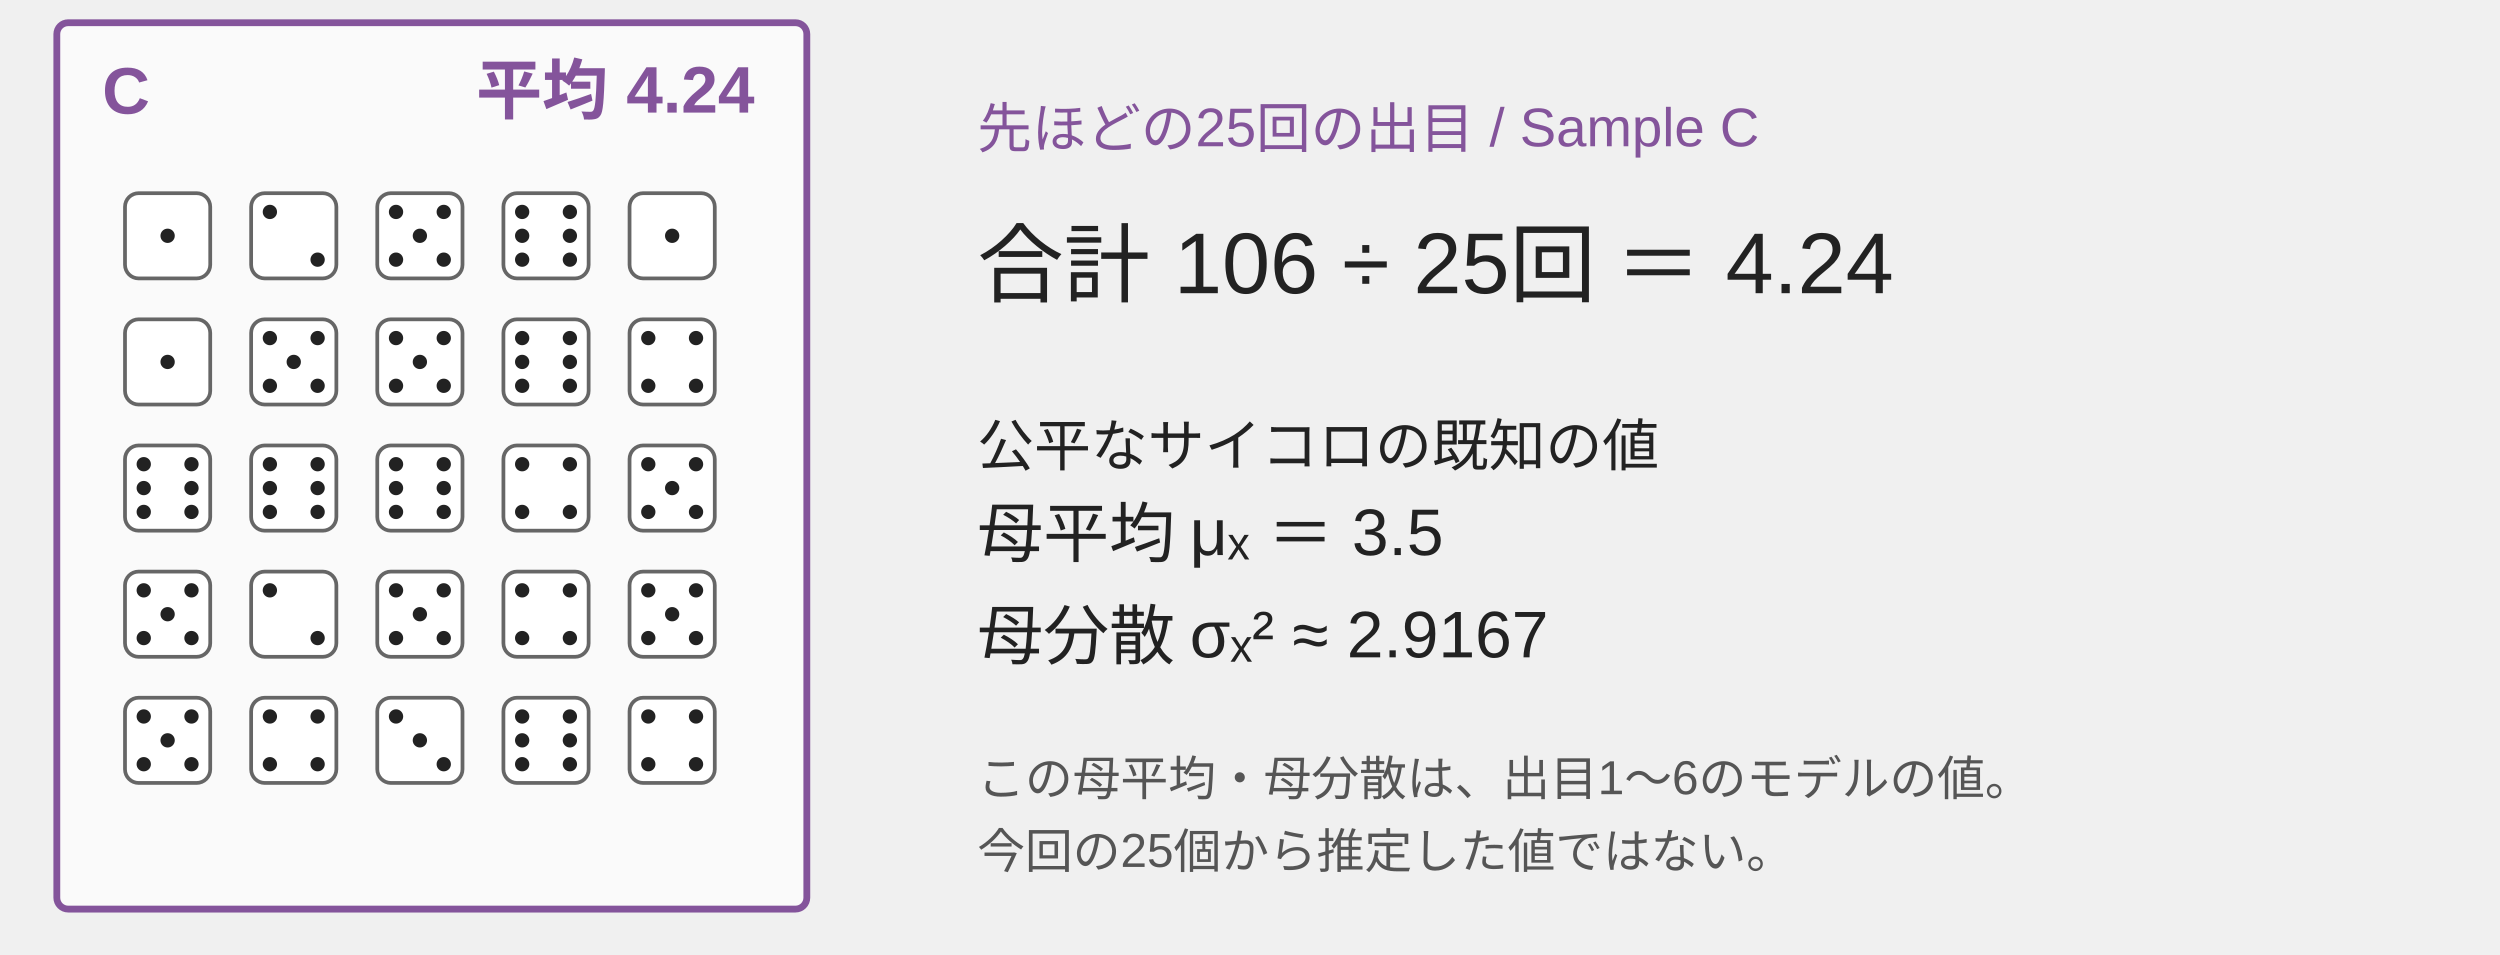
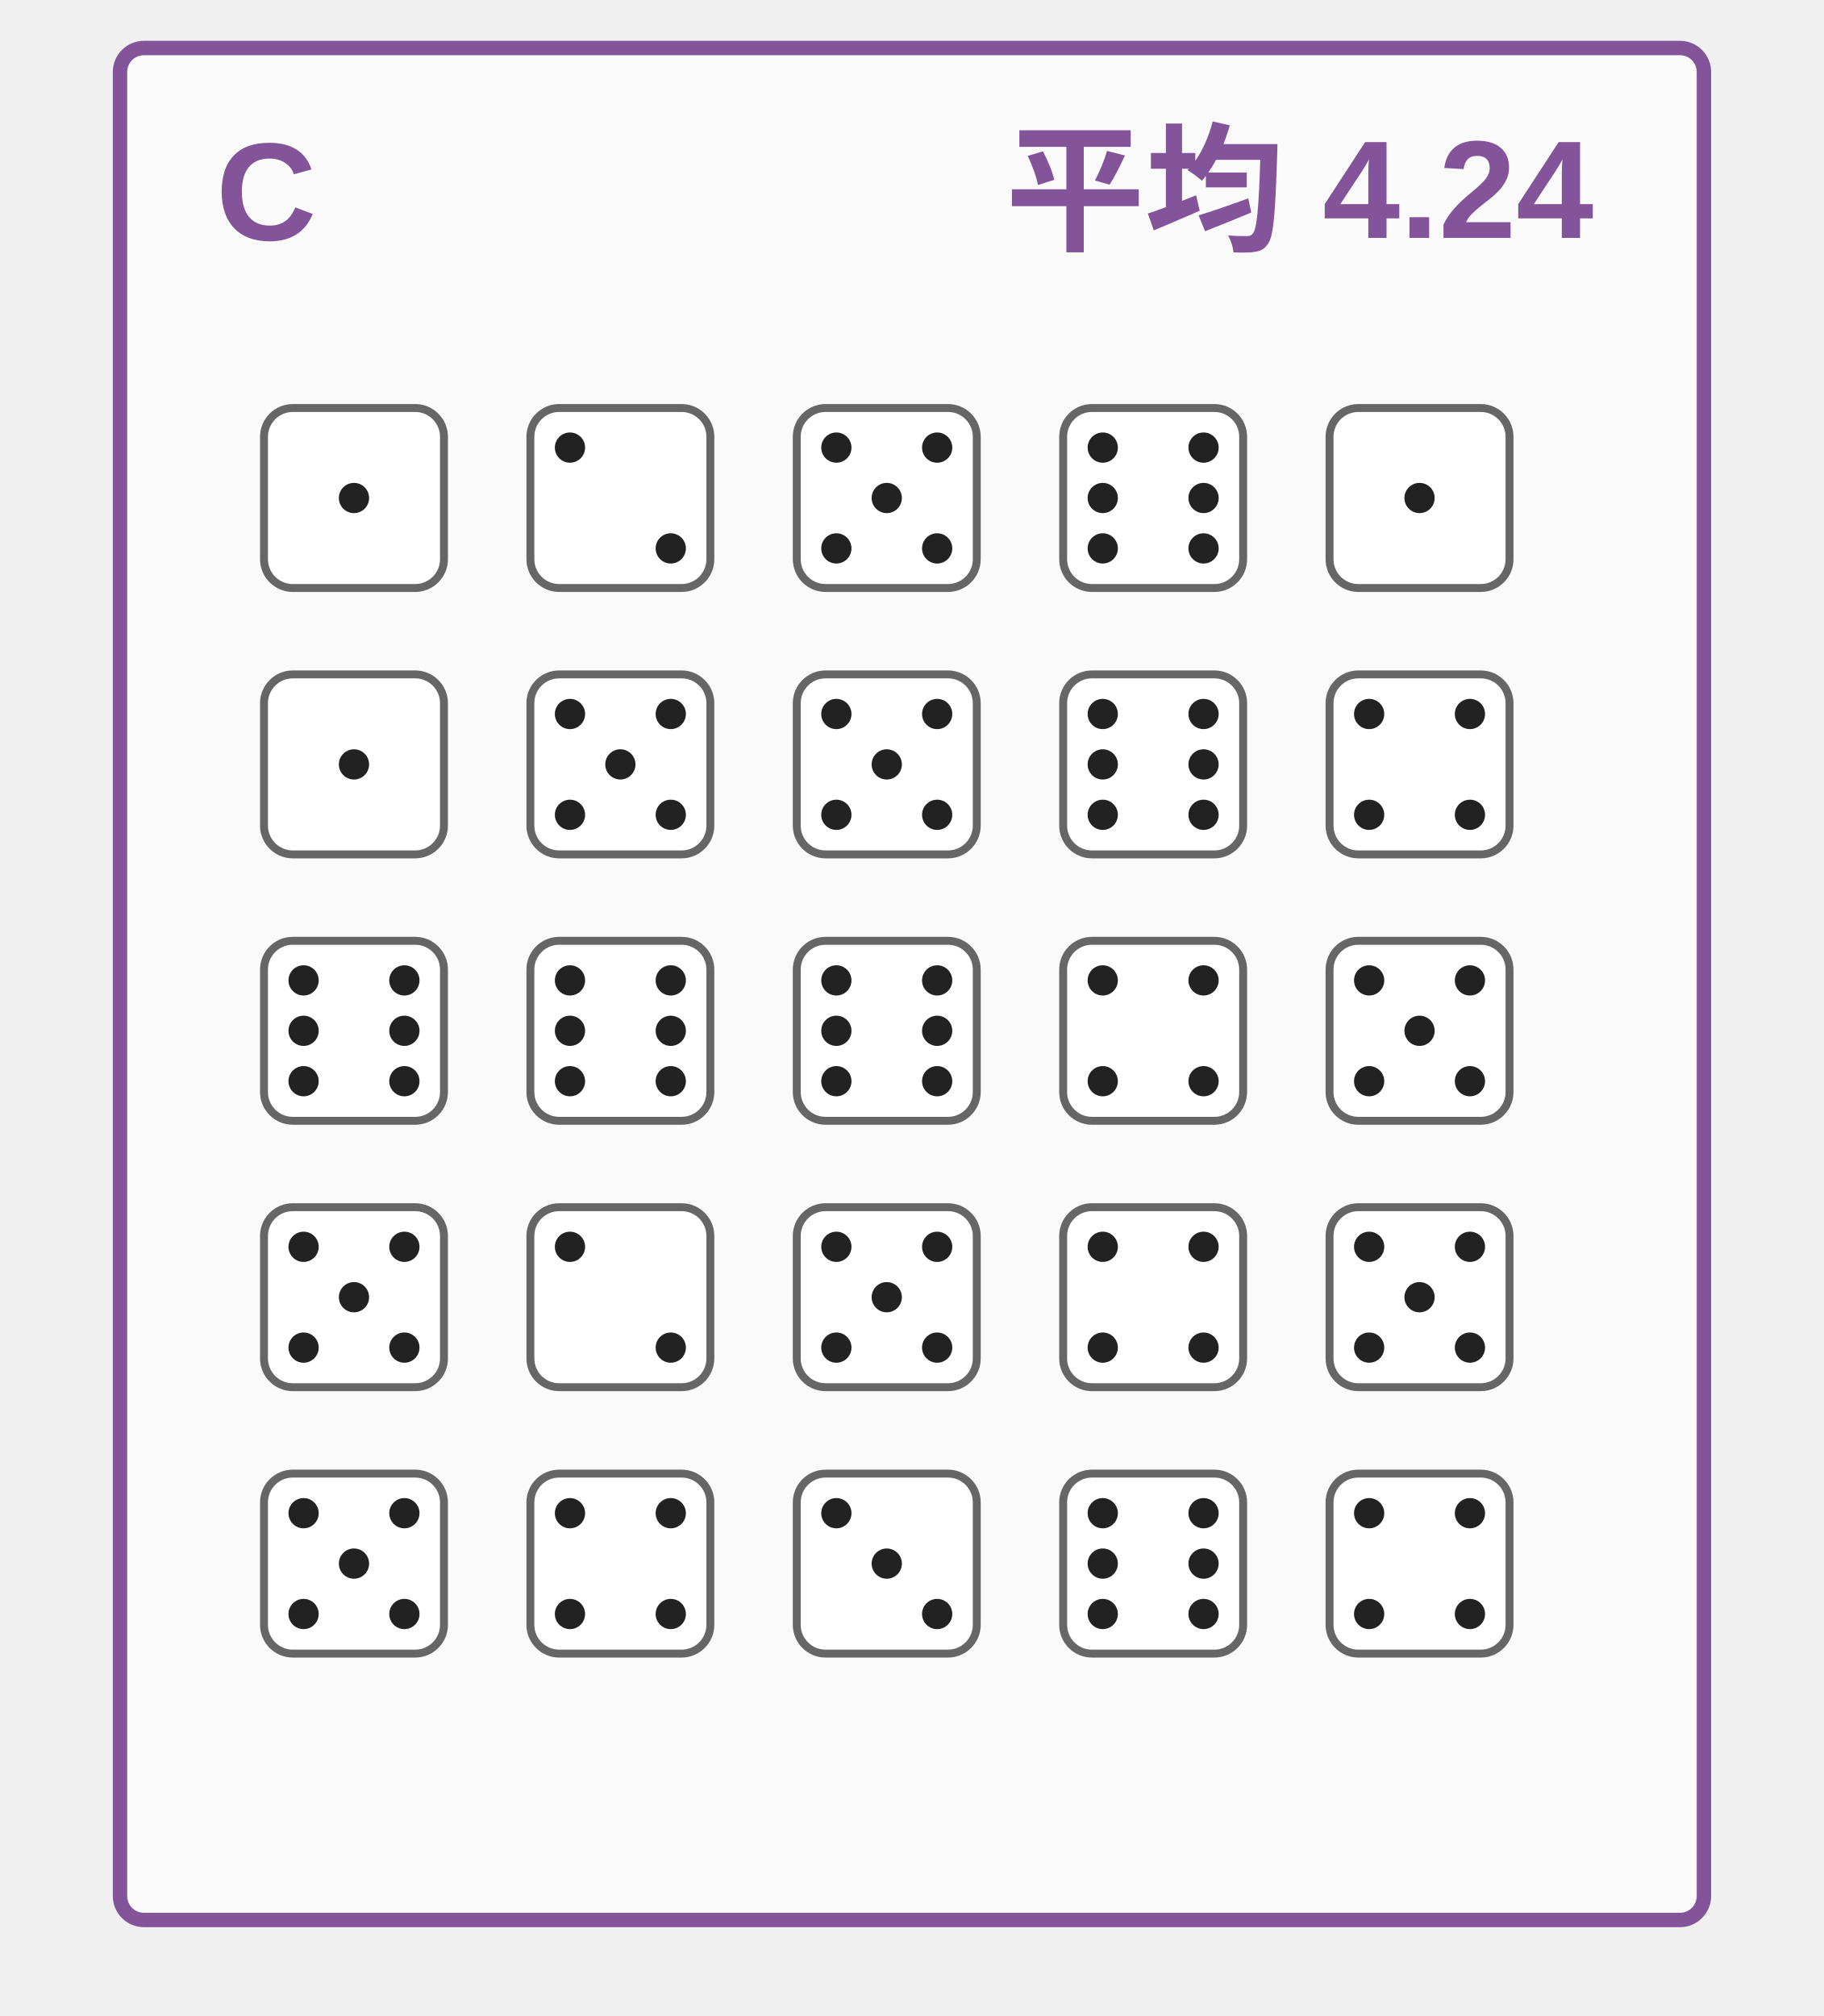
- <svg xmlns="http://www.w3.org/2000/svg" viewBox="0 0 1100 420" role="img" aria-label="前に使った25回の標本C。合計106、平均4.24。公平なサイコロの母平均3.5、母分散約2.9167。">
+ <svg xmlns="http://www.w3.org/2000/svg" viewBox="0 0 380 420" role="img" aria-label="前に使った25回の標本C。合計106、平均4.24。公平なサイコロの母平均3.5、母分散約2.9167。">
  <g font-family="Arial,Hiragino Sans,sans-serif" fill="#222">
    <rect x="25" y="10" width="330" height="390" rx="5" fill="#fafafa" stroke="#84549b" stroke-width="3" />
    <text x="45" y="50" fill="#84549b" font-size="29" font-weight="bold">C</text>
    <text x="332" y="50" text-anchor="end" fill="#84549b" font-size="29" font-weight="bold">平均 4.24</text>
    <g transform="translate(55,85) scale(1.5)">
      <g data-die="1" transform="translate(0,0)">
        <rect width="25" height="25" rx="4" fill="#fff" stroke="#666" stroke-width="1.1" />
        <circle cx="12.5" cy="12.5" r="2.1" fill="#222" />
      </g>
      <g data-die="2" transform="translate(37,0)">
        <rect width="25" height="25" rx="4" fill="#fff" stroke="#666" stroke-width="1.1" />
        <circle cx="5.5" cy="5.5" r="2.1" fill="#222" />
        <circle cx="19.5" cy="19.5" r="2.1" fill="#222" />
      </g>
      <g data-die="5" transform="translate(74,0)">
        <rect width="25" height="25" rx="4" fill="#fff" stroke="#666" stroke-width="1.1" />
        <circle cx="5.5" cy="5.5" r="2.1" fill="#222" />
        <circle cx="19.5" cy="5.5" r="2.1" fill="#222" />
        <circle cx="12.5" cy="12.5" r="2.1" fill="#222" />
        <circle cx="5.5" cy="19.5" r="2.1" fill="#222" />
        <circle cx="19.5" cy="19.5" r="2.1" fill="#222" />
      </g>
      <g data-die="6" transform="translate(111,0)">
        <rect width="25" height="25" rx="4" fill="#fff" stroke="#666" stroke-width="1.1" />
        <circle cx="5.5" cy="5.5" r="2.1" fill="#222" />
        <circle cx="19.5" cy="5.5" r="2.1" fill="#222" />
        <circle cx="5.5" cy="12.5" r="2.1" fill="#222" />
        <circle cx="19.5" cy="12.5" r="2.1" fill="#222" />
        <circle cx="5.5" cy="19.5" r="2.1" fill="#222" />
        <circle cx="19.5" cy="19.5" r="2.1" fill="#222" />
      </g>
      <g data-die="1" transform="translate(148,0)">
        <rect width="25" height="25" rx="4" fill="#fff" stroke="#666" stroke-width="1.1" />
        <circle cx="12.5" cy="12.5" r="2.1" fill="#222" />
      </g>
      <g data-die="1" transform="translate(0,37)">
        <rect width="25" height="25" rx="4" fill="#fff" stroke="#666" stroke-width="1.1" />
        <circle cx="12.5" cy="12.5" r="2.1" fill="#222" />
      </g>
      <g data-die="5" transform="translate(37,37)">
        <rect width="25" height="25" rx="4" fill="#fff" stroke="#666" stroke-width="1.1" />
        <circle cx="5.5" cy="5.5" r="2.1" fill="#222" />
        <circle cx="19.5" cy="5.5" r="2.1" fill="#222" />
        <circle cx="12.5" cy="12.5" r="2.1" fill="#222" />
        <circle cx="5.5" cy="19.5" r="2.1" fill="#222" />
        <circle cx="19.5" cy="19.5" r="2.1" fill="#222" />
      </g>
      <g data-die="5" transform="translate(74,37)">
        <rect width="25" height="25" rx="4" fill="#fff" stroke="#666" stroke-width="1.1" />
        <circle cx="5.5" cy="5.5" r="2.1" fill="#222" />
        <circle cx="19.5" cy="5.5" r="2.1" fill="#222" />
        <circle cx="12.5" cy="12.5" r="2.1" fill="#222" />
        <circle cx="5.5" cy="19.5" r="2.1" fill="#222" />
        <circle cx="19.5" cy="19.5" r="2.1" fill="#222" />
      </g>
      <g data-die="6" transform="translate(111,37)">
        <rect width="25" height="25" rx="4" fill="#fff" stroke="#666" stroke-width="1.1" />
        <circle cx="5.5" cy="5.5" r="2.1" fill="#222" />
        <circle cx="19.5" cy="5.5" r="2.1" fill="#222" />
        <circle cx="5.5" cy="12.5" r="2.1" fill="#222" />
        <circle cx="19.5" cy="12.5" r="2.1" fill="#222" />
        <circle cx="5.5" cy="19.5" r="2.1" fill="#222" />
        <circle cx="19.5" cy="19.5" r="2.1" fill="#222" />
      </g>
      <g data-die="4" transform="translate(148,37)">
        <rect width="25" height="25" rx="4" fill="#fff" stroke="#666" stroke-width="1.1" />
        <circle cx="5.5" cy="5.5" r="2.1" fill="#222" />
        <circle cx="19.5" cy="5.5" r="2.1" fill="#222" />
        <circle cx="5.5" cy="19.5" r="2.1" fill="#222" />
        <circle cx="19.5" cy="19.5" r="2.1" fill="#222" />
      </g>
      <g data-die="6" transform="translate(0,74)">
        <rect width="25" height="25" rx="4" fill="#fff" stroke="#666" stroke-width="1.1" />
        <circle cx="5.5" cy="5.5" r="2.1" fill="#222" />
        <circle cx="19.5" cy="5.5" r="2.1" fill="#222" />
        <circle cx="5.5" cy="12.5" r="2.1" fill="#222" />
        <circle cx="19.5" cy="12.5" r="2.1" fill="#222" />
        <circle cx="5.5" cy="19.5" r="2.1" fill="#222" />
        <circle cx="19.5" cy="19.5" r="2.1" fill="#222" />
      </g>
      <g data-die="6" transform="translate(37,74)">
        <rect width="25" height="25" rx="4" fill="#fff" stroke="#666" stroke-width="1.1" />
        <circle cx="5.5" cy="5.5" r="2.1" fill="#222" />
        <circle cx="19.5" cy="5.5" r="2.1" fill="#222" />
        <circle cx="5.5" cy="12.5" r="2.1" fill="#222" />
        <circle cx="19.5" cy="12.5" r="2.1" fill="#222" />
        <circle cx="5.5" cy="19.5" r="2.1" fill="#222" />
        <circle cx="19.5" cy="19.5" r="2.1" fill="#222" />
      </g>
      <g data-die="6" transform="translate(74,74)">
        <rect width="25" height="25" rx="4" fill="#fff" stroke="#666" stroke-width="1.1" />
        <circle cx="5.5" cy="5.5" r="2.1" fill="#222" />
        <circle cx="19.5" cy="5.5" r="2.1" fill="#222" />
        <circle cx="5.5" cy="12.5" r="2.1" fill="#222" />
        <circle cx="19.5" cy="12.5" r="2.1" fill="#222" />
        <circle cx="5.5" cy="19.5" r="2.1" fill="#222" />
        <circle cx="19.5" cy="19.5" r="2.1" fill="#222" />
      </g>
      <g data-die="4" transform="translate(111,74)">
        <rect width="25" height="25" rx="4" fill="#fff" stroke="#666" stroke-width="1.1" />
        <circle cx="5.5" cy="5.5" r="2.1" fill="#222" />
        <circle cx="19.5" cy="5.5" r="2.1" fill="#222" />
        <circle cx="5.5" cy="19.5" r="2.1" fill="#222" />
        <circle cx="19.5" cy="19.5" r="2.1" fill="#222" />
      </g>
      <g data-die="5" transform="translate(148,74)">
        <rect width="25" height="25" rx="4" fill="#fff" stroke="#666" stroke-width="1.1" />
        <circle cx="5.5" cy="5.5" r="2.1" fill="#222" />
        <circle cx="19.5" cy="5.5" r="2.1" fill="#222" />
        <circle cx="12.5" cy="12.5" r="2.1" fill="#222" />
        <circle cx="5.5" cy="19.5" r="2.1" fill="#222" />
        <circle cx="19.5" cy="19.5" r="2.1" fill="#222" />
      </g>
      <g data-die="5" transform="translate(0,111)">
        <rect width="25" height="25" rx="4" fill="#fff" stroke="#666" stroke-width="1.1" />
        <circle cx="5.5" cy="5.5" r="2.1" fill="#222" />
        <circle cx="19.5" cy="5.5" r="2.1" fill="#222" />
        <circle cx="12.5" cy="12.5" r="2.1" fill="#222" />
        <circle cx="5.5" cy="19.5" r="2.1" fill="#222" />
        <circle cx="19.5" cy="19.5" r="2.1" fill="#222" />
      </g>
      <g data-die="2" transform="translate(37,111)">
        <rect width="25" height="25" rx="4" fill="#fff" stroke="#666" stroke-width="1.1" />
        <circle cx="5.5" cy="5.5" r="2.1" fill="#222" />
        <circle cx="19.5" cy="19.5" r="2.1" fill="#222" />
      </g>
      <g data-die="5" transform="translate(74,111)">
        <rect width="25" height="25" rx="4" fill="#fff" stroke="#666" stroke-width="1.1" />
        <circle cx="5.5" cy="5.5" r="2.1" fill="#222" />
        <circle cx="19.5" cy="5.5" r="2.1" fill="#222" />
        <circle cx="12.5" cy="12.5" r="2.1" fill="#222" />
        <circle cx="5.5" cy="19.5" r="2.1" fill="#222" />
        <circle cx="19.5" cy="19.5" r="2.1" fill="#222" />
      </g>
      <g data-die="4" transform="translate(111,111)">
        <rect width="25" height="25" rx="4" fill="#fff" stroke="#666" stroke-width="1.1" />
        <circle cx="5.5" cy="5.5" r="2.1" fill="#222" />
        <circle cx="19.5" cy="5.5" r="2.1" fill="#222" />
        <circle cx="5.5" cy="19.5" r="2.1" fill="#222" />
        <circle cx="19.5" cy="19.5" r="2.1" fill="#222" />
      </g>
      <g data-die="5" transform="translate(148,111)">
        <rect width="25" height="25" rx="4" fill="#fff" stroke="#666" stroke-width="1.1" />
        <circle cx="5.5" cy="5.5" r="2.1" fill="#222" />
        <circle cx="19.5" cy="5.5" r="2.1" fill="#222" />
        <circle cx="12.5" cy="12.5" r="2.1" fill="#222" />
        <circle cx="5.5" cy="19.5" r="2.1" fill="#222" />
        <circle cx="19.5" cy="19.5" r="2.1" fill="#222" />
      </g>
      <g data-die="5" transform="translate(0,148)">
        <rect width="25" height="25" rx="4" fill="#fff" stroke="#666" stroke-width="1.1" />
        <circle cx="5.5" cy="5.5" r="2.1" fill="#222" />
        <circle cx="19.5" cy="5.5" r="2.1" fill="#222" />
        <circle cx="12.5" cy="12.5" r="2.1" fill="#222" />
        <circle cx="5.5" cy="19.5" r="2.1" fill="#222" />
        <circle cx="19.5" cy="19.5" r="2.1" fill="#222" />
      </g>
      <g data-die="4" transform="translate(37,148)">
        <rect width="25" height="25" rx="4" fill="#fff" stroke="#666" stroke-width="1.1" />
        <circle cx="5.5" cy="5.5" r="2.1" fill="#222" />
        <circle cx="19.5" cy="5.5" r="2.1" fill="#222" />
        <circle cx="5.5" cy="19.5" r="2.1" fill="#222" />
        <circle cx="19.5" cy="19.5" r="2.1" fill="#222" />
      </g>
      <g data-die="3" transform="translate(74,148)">
        <rect width="25" height="25" rx="4" fill="#fff" stroke="#666" stroke-width="1.1" />
        <circle cx="5.5" cy="5.5" r="2.1" fill="#222" />
        <circle cx="12.5" cy="12.5" r="2.1" fill="#222" />
        <circle cx="19.5" cy="19.5" r="2.1" fill="#222" />
      </g>
      <g data-die="6" transform="translate(111,148)">
        <rect width="25" height="25" rx="4" fill="#fff" stroke="#666" stroke-width="1.1" />
        <circle cx="5.5" cy="5.5" r="2.1" fill="#222" />
        <circle cx="19.5" cy="5.5" r="2.1" fill="#222" />
        <circle cx="5.5" cy="12.5" r="2.1" fill="#222" />
        <circle cx="19.5" cy="12.5" r="2.1" fill="#222" />
        <circle cx="5.5" cy="19.5" r="2.1" fill="#222" />
        <circle cx="19.5" cy="19.5" r="2.1" fill="#222" />
      </g>
      <g data-die="4" transform="translate(148,148)">
        <rect width="25" height="25" rx="4" fill="#fff" stroke="#666" stroke-width="1.1" />
        <circle cx="5.5" cy="5.5" r="2.1" fill="#222" />
        <circle cx="19.5" cy="5.5" r="2.1" fill="#222" />
        <circle cx="5.5" cy="19.5" r="2.1" fill="#222" />
        <circle cx="19.5" cy="19.5" r="2.1" fill="#222" />
      </g>
    </g>
-     <text x="430" y="65" font-size="24" fill="#84549b">先ほどの25回の出目 / Sample C</text>
-     <text x="430" y="130" font-size="38">合計 106 ÷ 25回 ＝ 4.24</text>
-     <text x="430" y="205" font-size="25">公平なサイコロの既知の値</text>
-     <text x="430" y="245" font-size="29">母平均 μₓ ＝ 3.5</text>
-     <text x="430" y="290" font-size="29">母分散 σₓ² ≈ 2.9167</text>
-     <text x="430" y="350" font-size="21" fill="#555">この母平均・母分散は、出目1〜6のモデルの値。</text>
-     <text x="430" y="382" font-size="21" fill="#555">今回の25個から推定した値ではない。</text>
  </g>
</svg>
